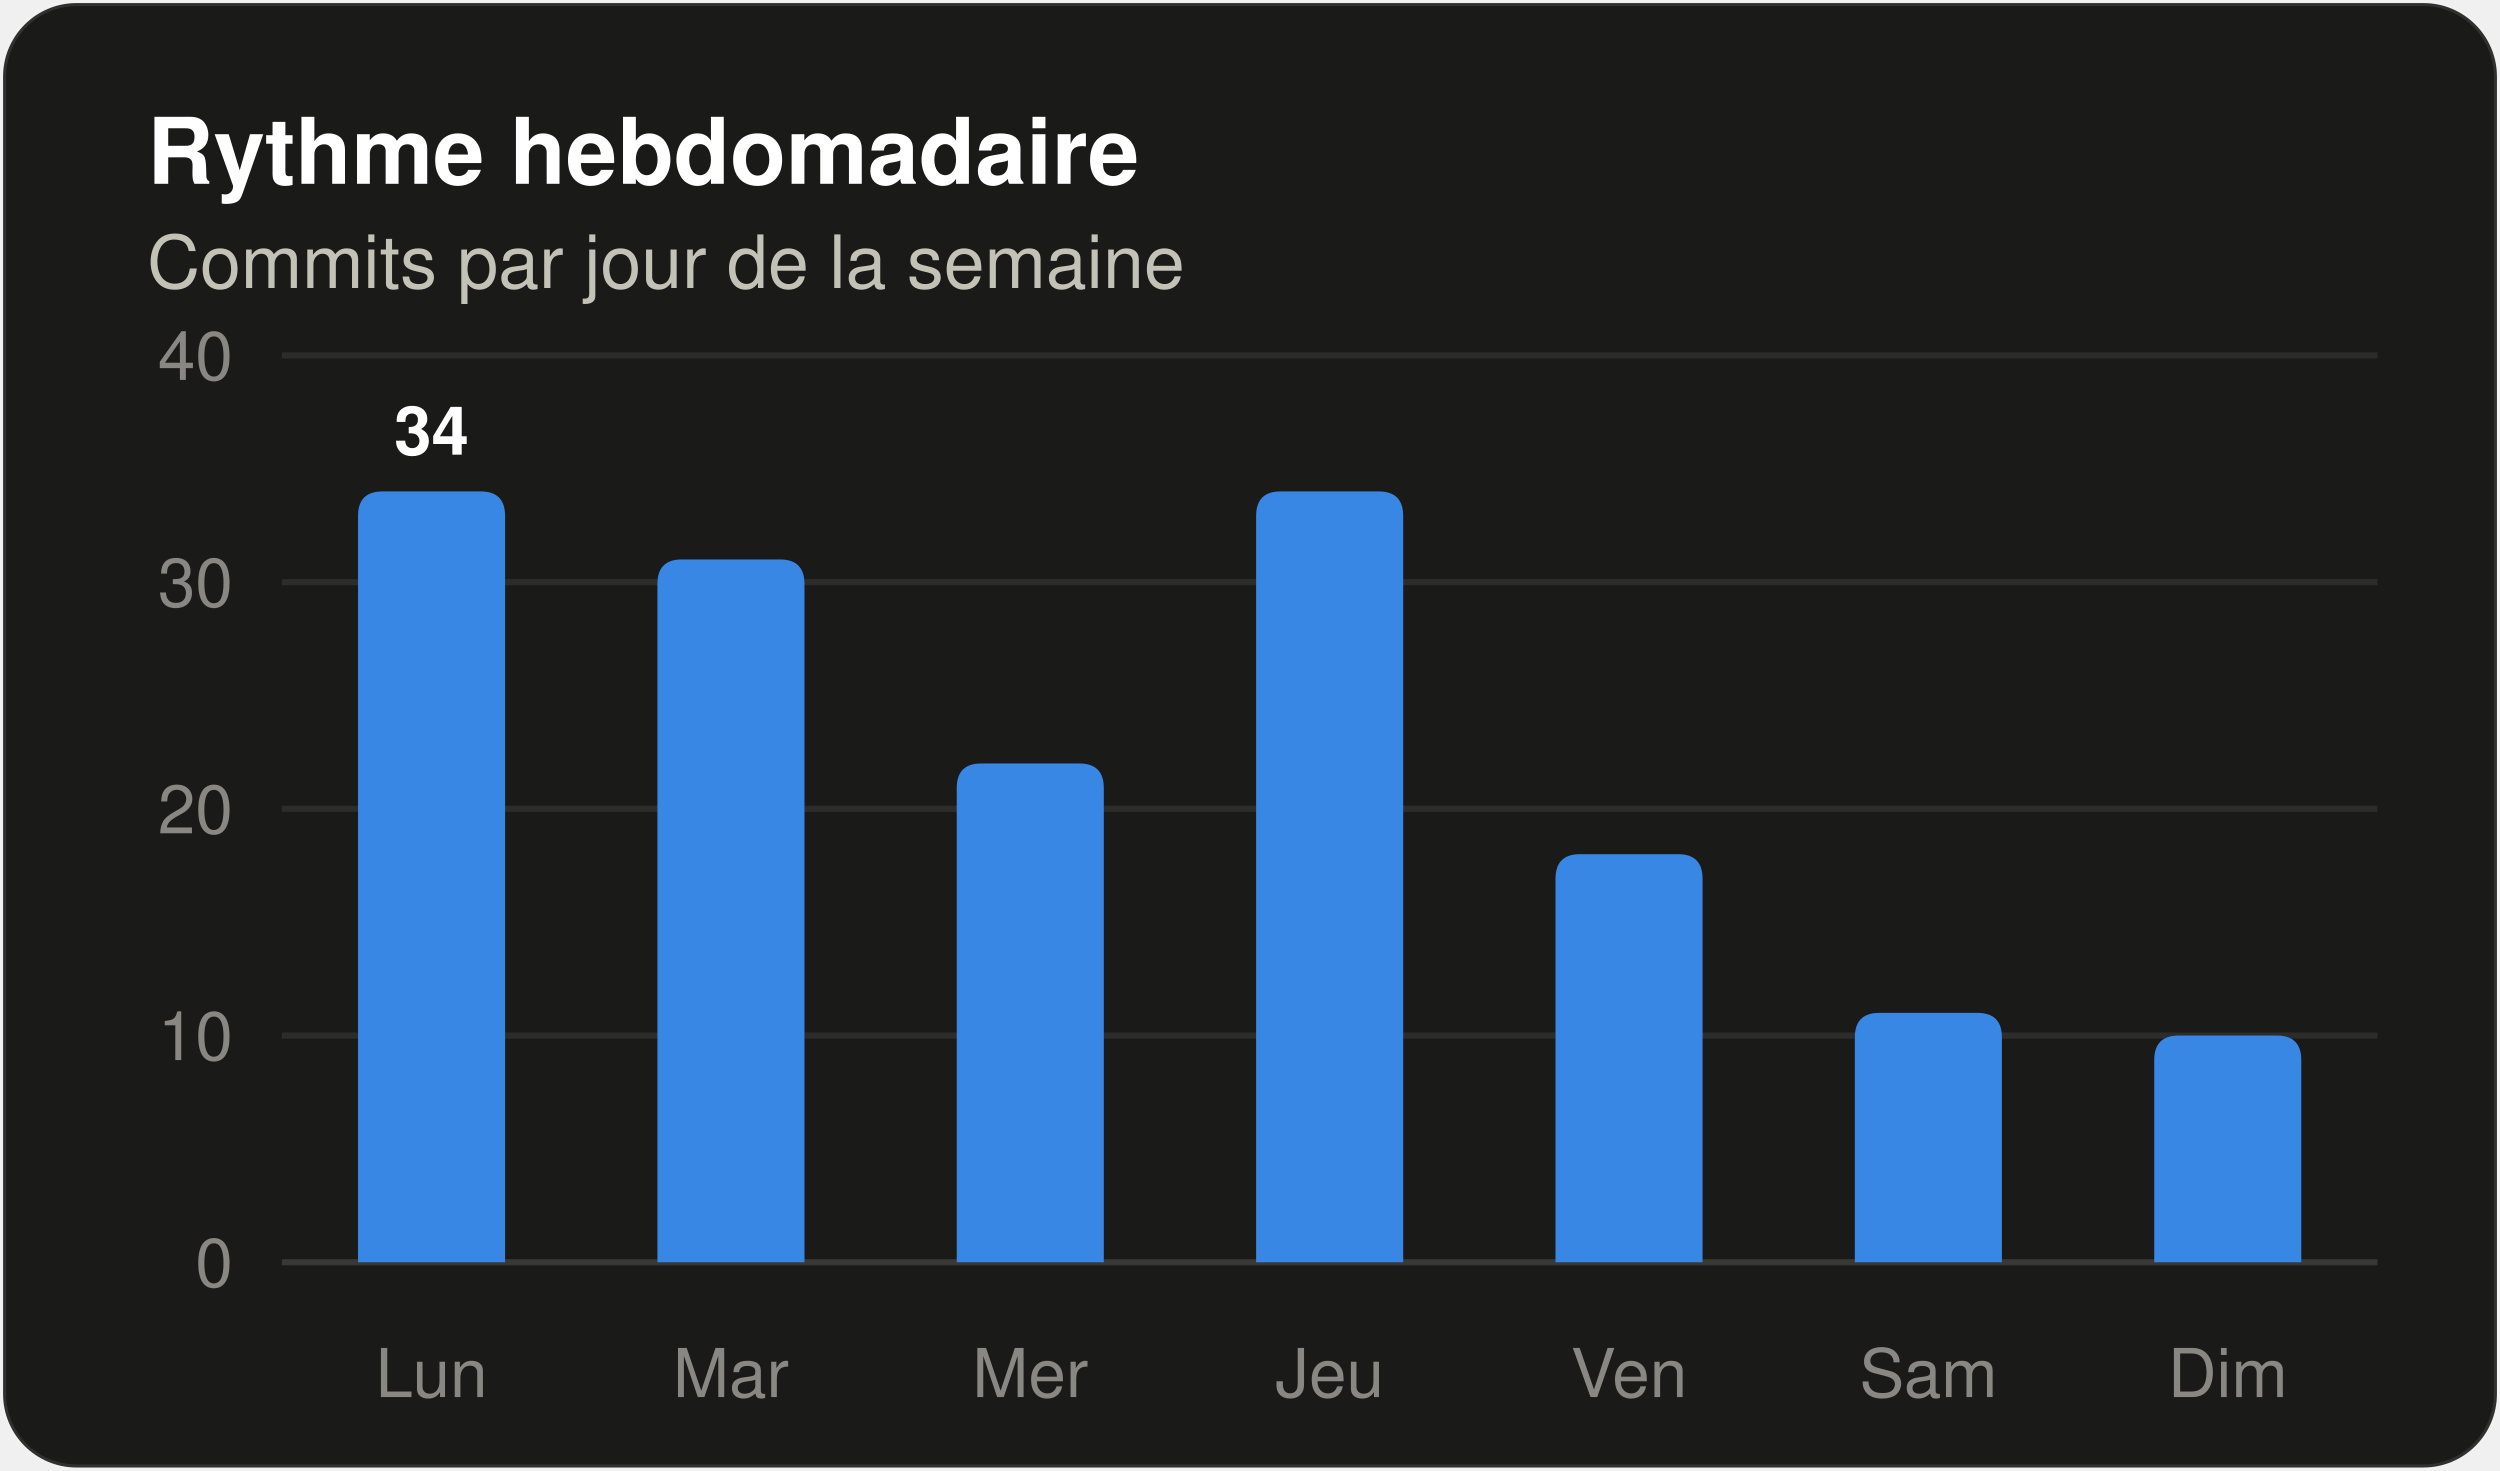
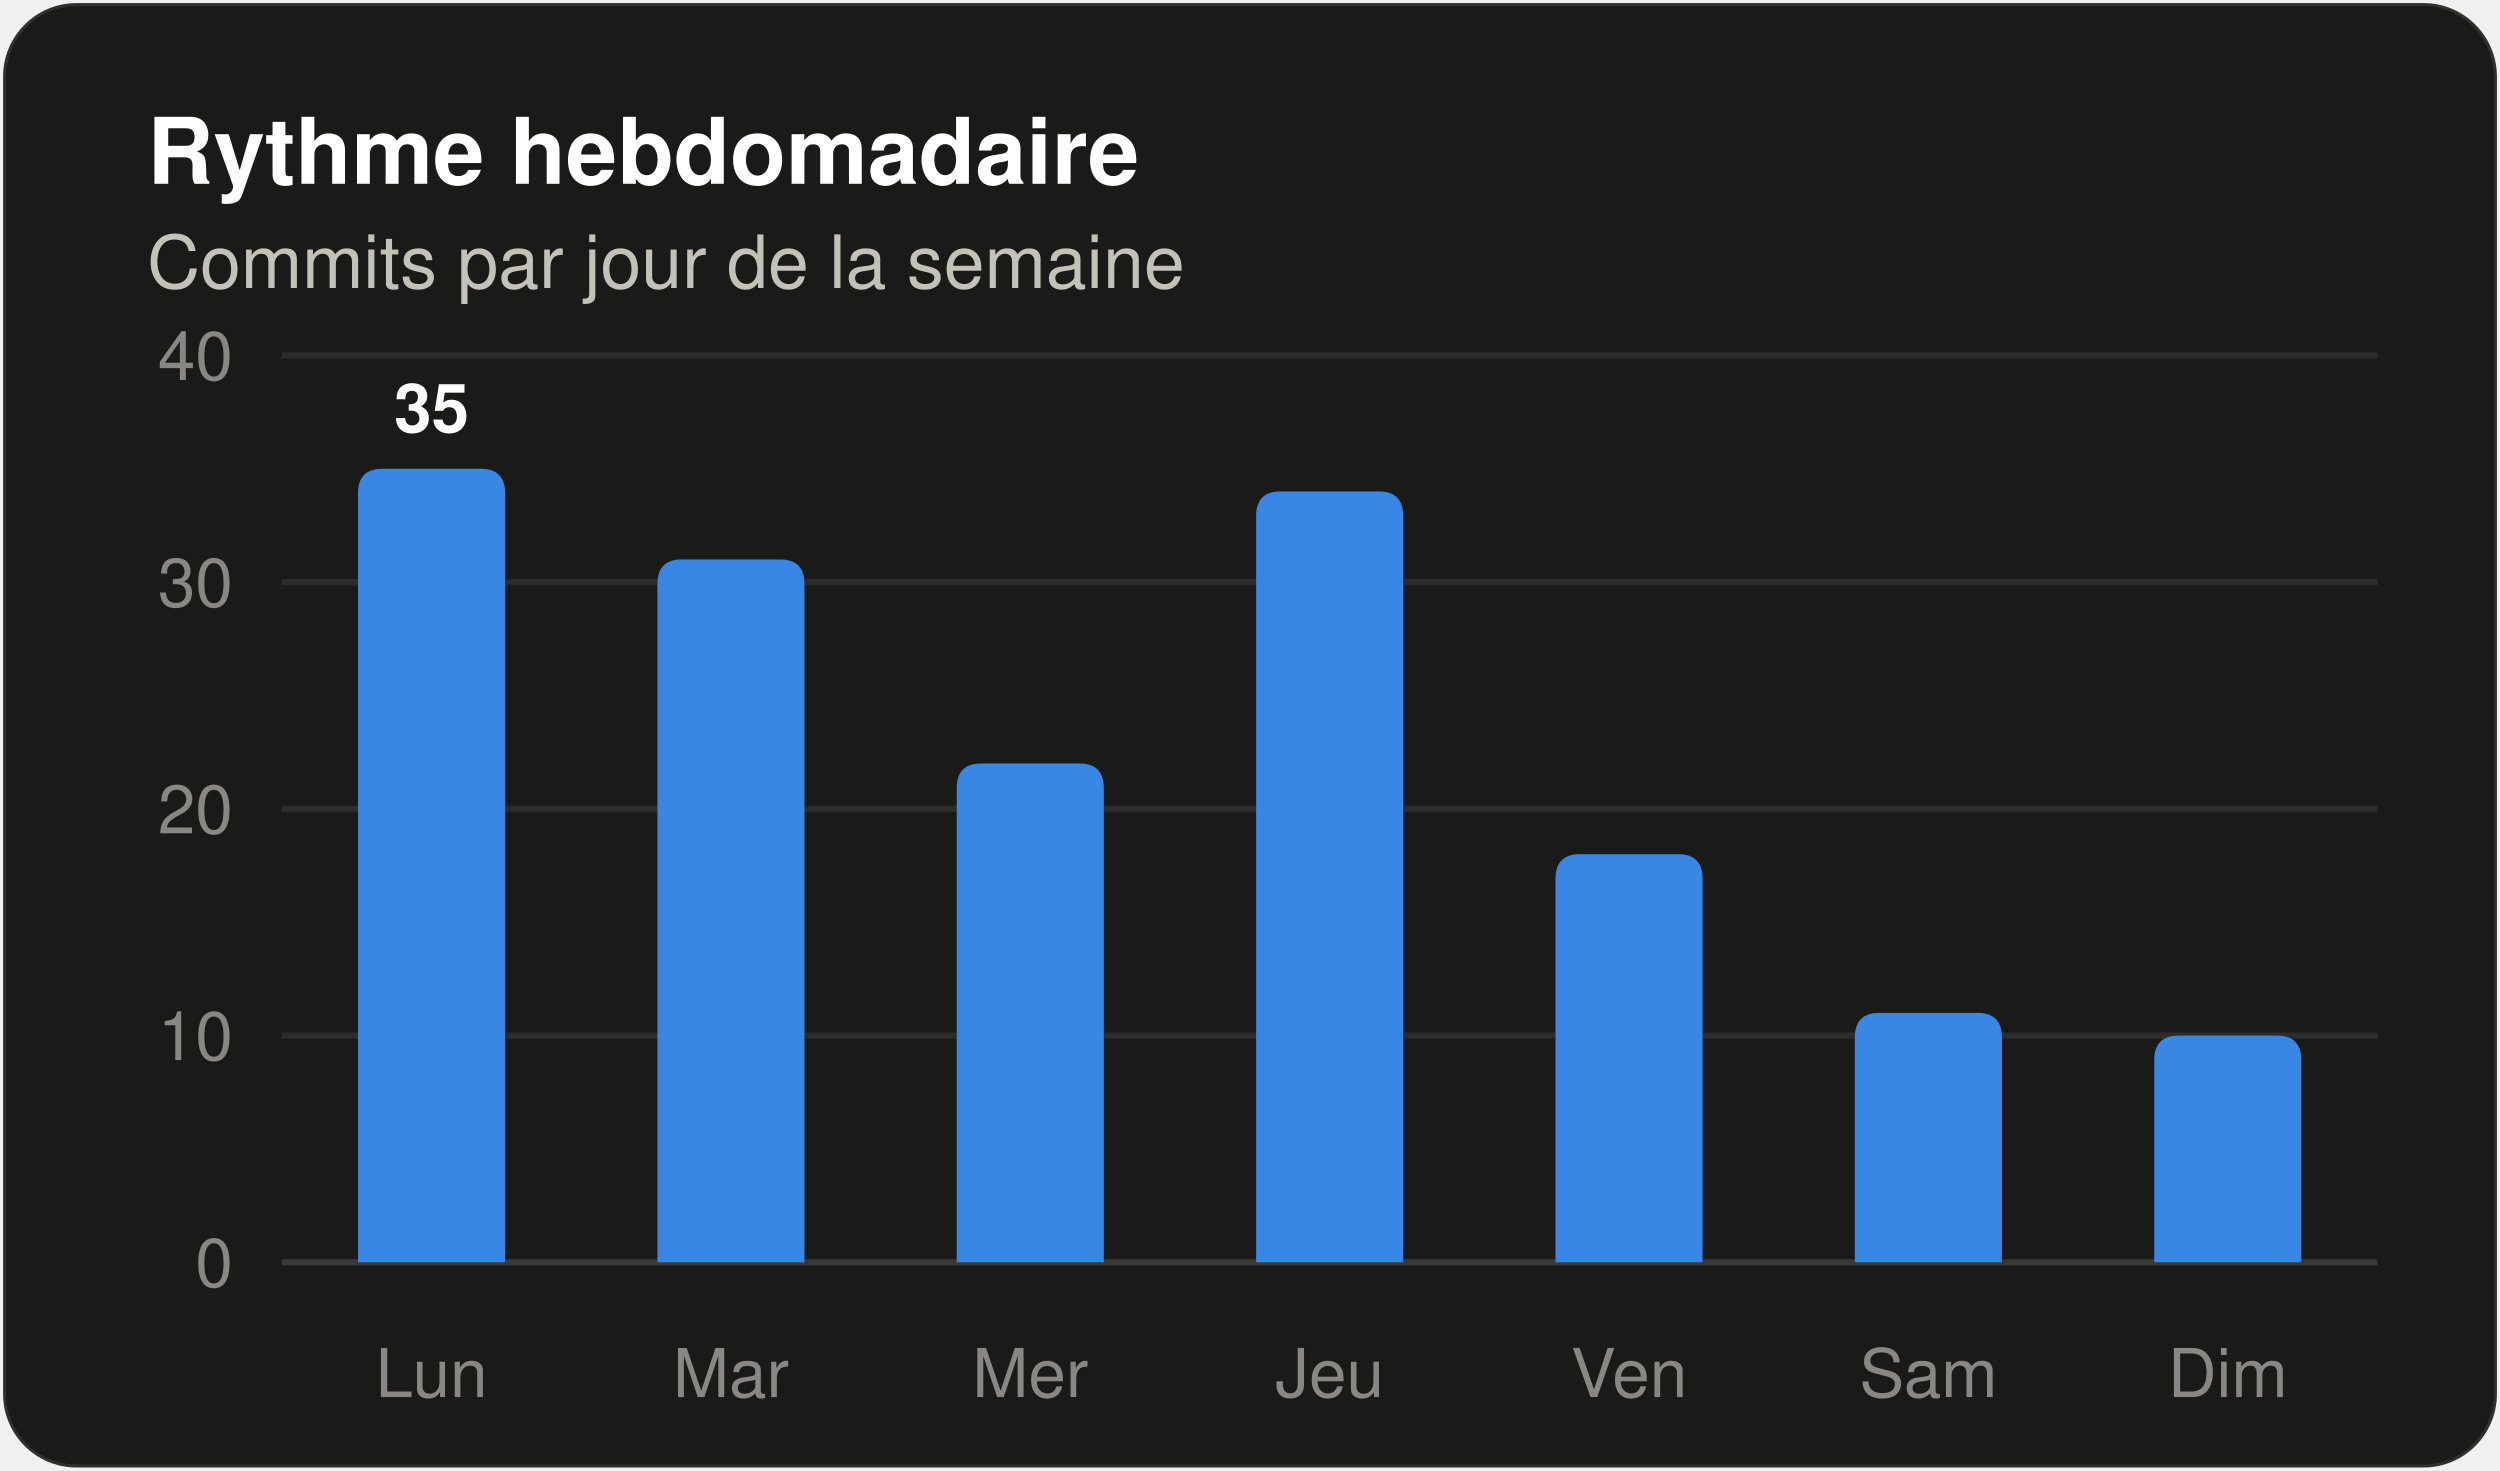
<svg xmlns="http://www.w3.org/2000/svg" width="408" height="240" viewBox="0 0 408 240" role="img" aria-label="Histogramme des commits par jour de la semaine" font-family="system-ui, 'Segoe UI', Ubuntu, Helvetica, Arial, sans-serif">
  <rect x="0.5" y="0.5" width="407" height="239" rx="12" fill="#1a1a19" stroke="rgba(255,255,255,0.10)" />
  <text x="24" y="30" font-size="15" fill="#ffffff" font-weight="600">Rythme hebdomadaire</text>
  <text x="24" y="47" font-size="12" fill="#c3c2b7">Commits par jour de la semaine</text>
  <line x1="46" y1="206.0" x2="388" y2="206.0" stroke="#383835" stroke-width="1" />
  <text x="38" y="210" font-size="11" fill="#898781" text-anchor="end" font-variant-numeric="tabular-nums">0</text>
  <line x1="46" y1="169.0" x2="388" y2="169.0" stroke="#2c2c2a" stroke-width="1" />
  <text x="38" y="173" font-size="11" fill="#898781" text-anchor="end" font-variant-numeric="tabular-nums">10</text>
  <line x1="46" y1="132.0" x2="388" y2="132.0" stroke="#2c2c2a" stroke-width="1" />
  <text x="38" y="136" font-size="11" fill="#898781" text-anchor="end" font-variant-numeric="tabular-nums">20</text>
  <line x1="46" y1="95.0" x2="388" y2="95.0" stroke="#2c2c2a" stroke-width="1" />
  <text x="38" y="99" font-size="11" fill="#898781" text-anchor="end" font-variant-numeric="tabular-nums">30</text>
  <line x1="46" y1="58.0" x2="388" y2="58.0" stroke="#2c2c2a" stroke-width="1" />
  <text x="38" y="62" font-size="11" fill="#898781" text-anchor="end" font-variant-numeric="tabular-nums">40</text>
-   <path d="M 58.43 206.00 V 84.20 Q 58.43 80.20 62.43 80.20 H 78.43 Q 82.43 80.20 82.43 84.20 V 206.00 Z" fill="#3987e5" />
-   <text x="70.429" y="74.2" font-size="11" fill="#ffffff" font-weight="600" text-anchor="middle">34</text>
+   <path d="M 58.43 206.00 V 80.50 Q 58.43 76.50 62.43 76.50 H 78.43 Q 82.43 76.50 82.43 80.50 V 206.00 Z" fill="#3987e5" />
+   <text x="70.429" y="70.5" font-size="11" fill="#ffffff" font-weight="600" text-anchor="middle">35</text>
  <text x="70.429" y="228" font-size="11" fill="#898781" text-anchor="middle">Lun</text>
  <path d="M 107.29 206.00 V 95.30 Q 107.29 91.30 111.29 91.30 H 127.29 Q 131.29 91.30 131.29 95.30 V 206.00 Z" fill="#3987e5" />
  <text x="119.286" y="228" font-size="11" fill="#898781" text-anchor="middle">Mar</text>
  <path d="M 156.14 206.00 V 128.60 Q 156.14 124.60 160.14 124.60 H 176.14 Q 180.14 124.60 180.14 128.60 V 206.00 Z" fill="#3987e5" />
  <text x="168.143" y="228" font-size="11" fill="#898781" text-anchor="middle">Mer</text>
  <path d="M 205.00 206.00 V 84.20 Q 205.00 80.20 209.00 80.20 H 225.00 Q 229.00 80.20 229.00 84.20 V 206.00 Z" fill="#3987e5" />
  <text x="217" y="228" font-size="11" fill="#898781" text-anchor="middle">Jeu</text>
  <path d="M 253.86 206.00 V 143.40 Q 253.86 139.40 257.86 139.40 H 273.86 Q 277.86 139.40 277.86 143.40 V 206.00 Z" fill="#3987e5" />
  <text x="265.857" y="228" font-size="11" fill="#898781" text-anchor="middle">Ven</text>
  <path d="M 302.71 206.00 V 169.30 Q 302.71 165.30 306.71 165.30 H 322.71 Q 326.71 165.30 326.71 169.30 V 206.00 Z" fill="#3987e5" />
  <text x="314.714" y="228" font-size="11" fill="#898781" text-anchor="middle">Sam</text>
  <path d="M 351.57 206.00 V 173.00 Q 351.57 169.00 355.57 169.00 H 371.57 Q 375.57 169.00 375.57 173.00 V 206.00 Z" fill="#3987e5" />
  <text x="363.571" y="228" font-size="11" fill="#898781" text-anchor="middle">Dim</text>
</svg>
